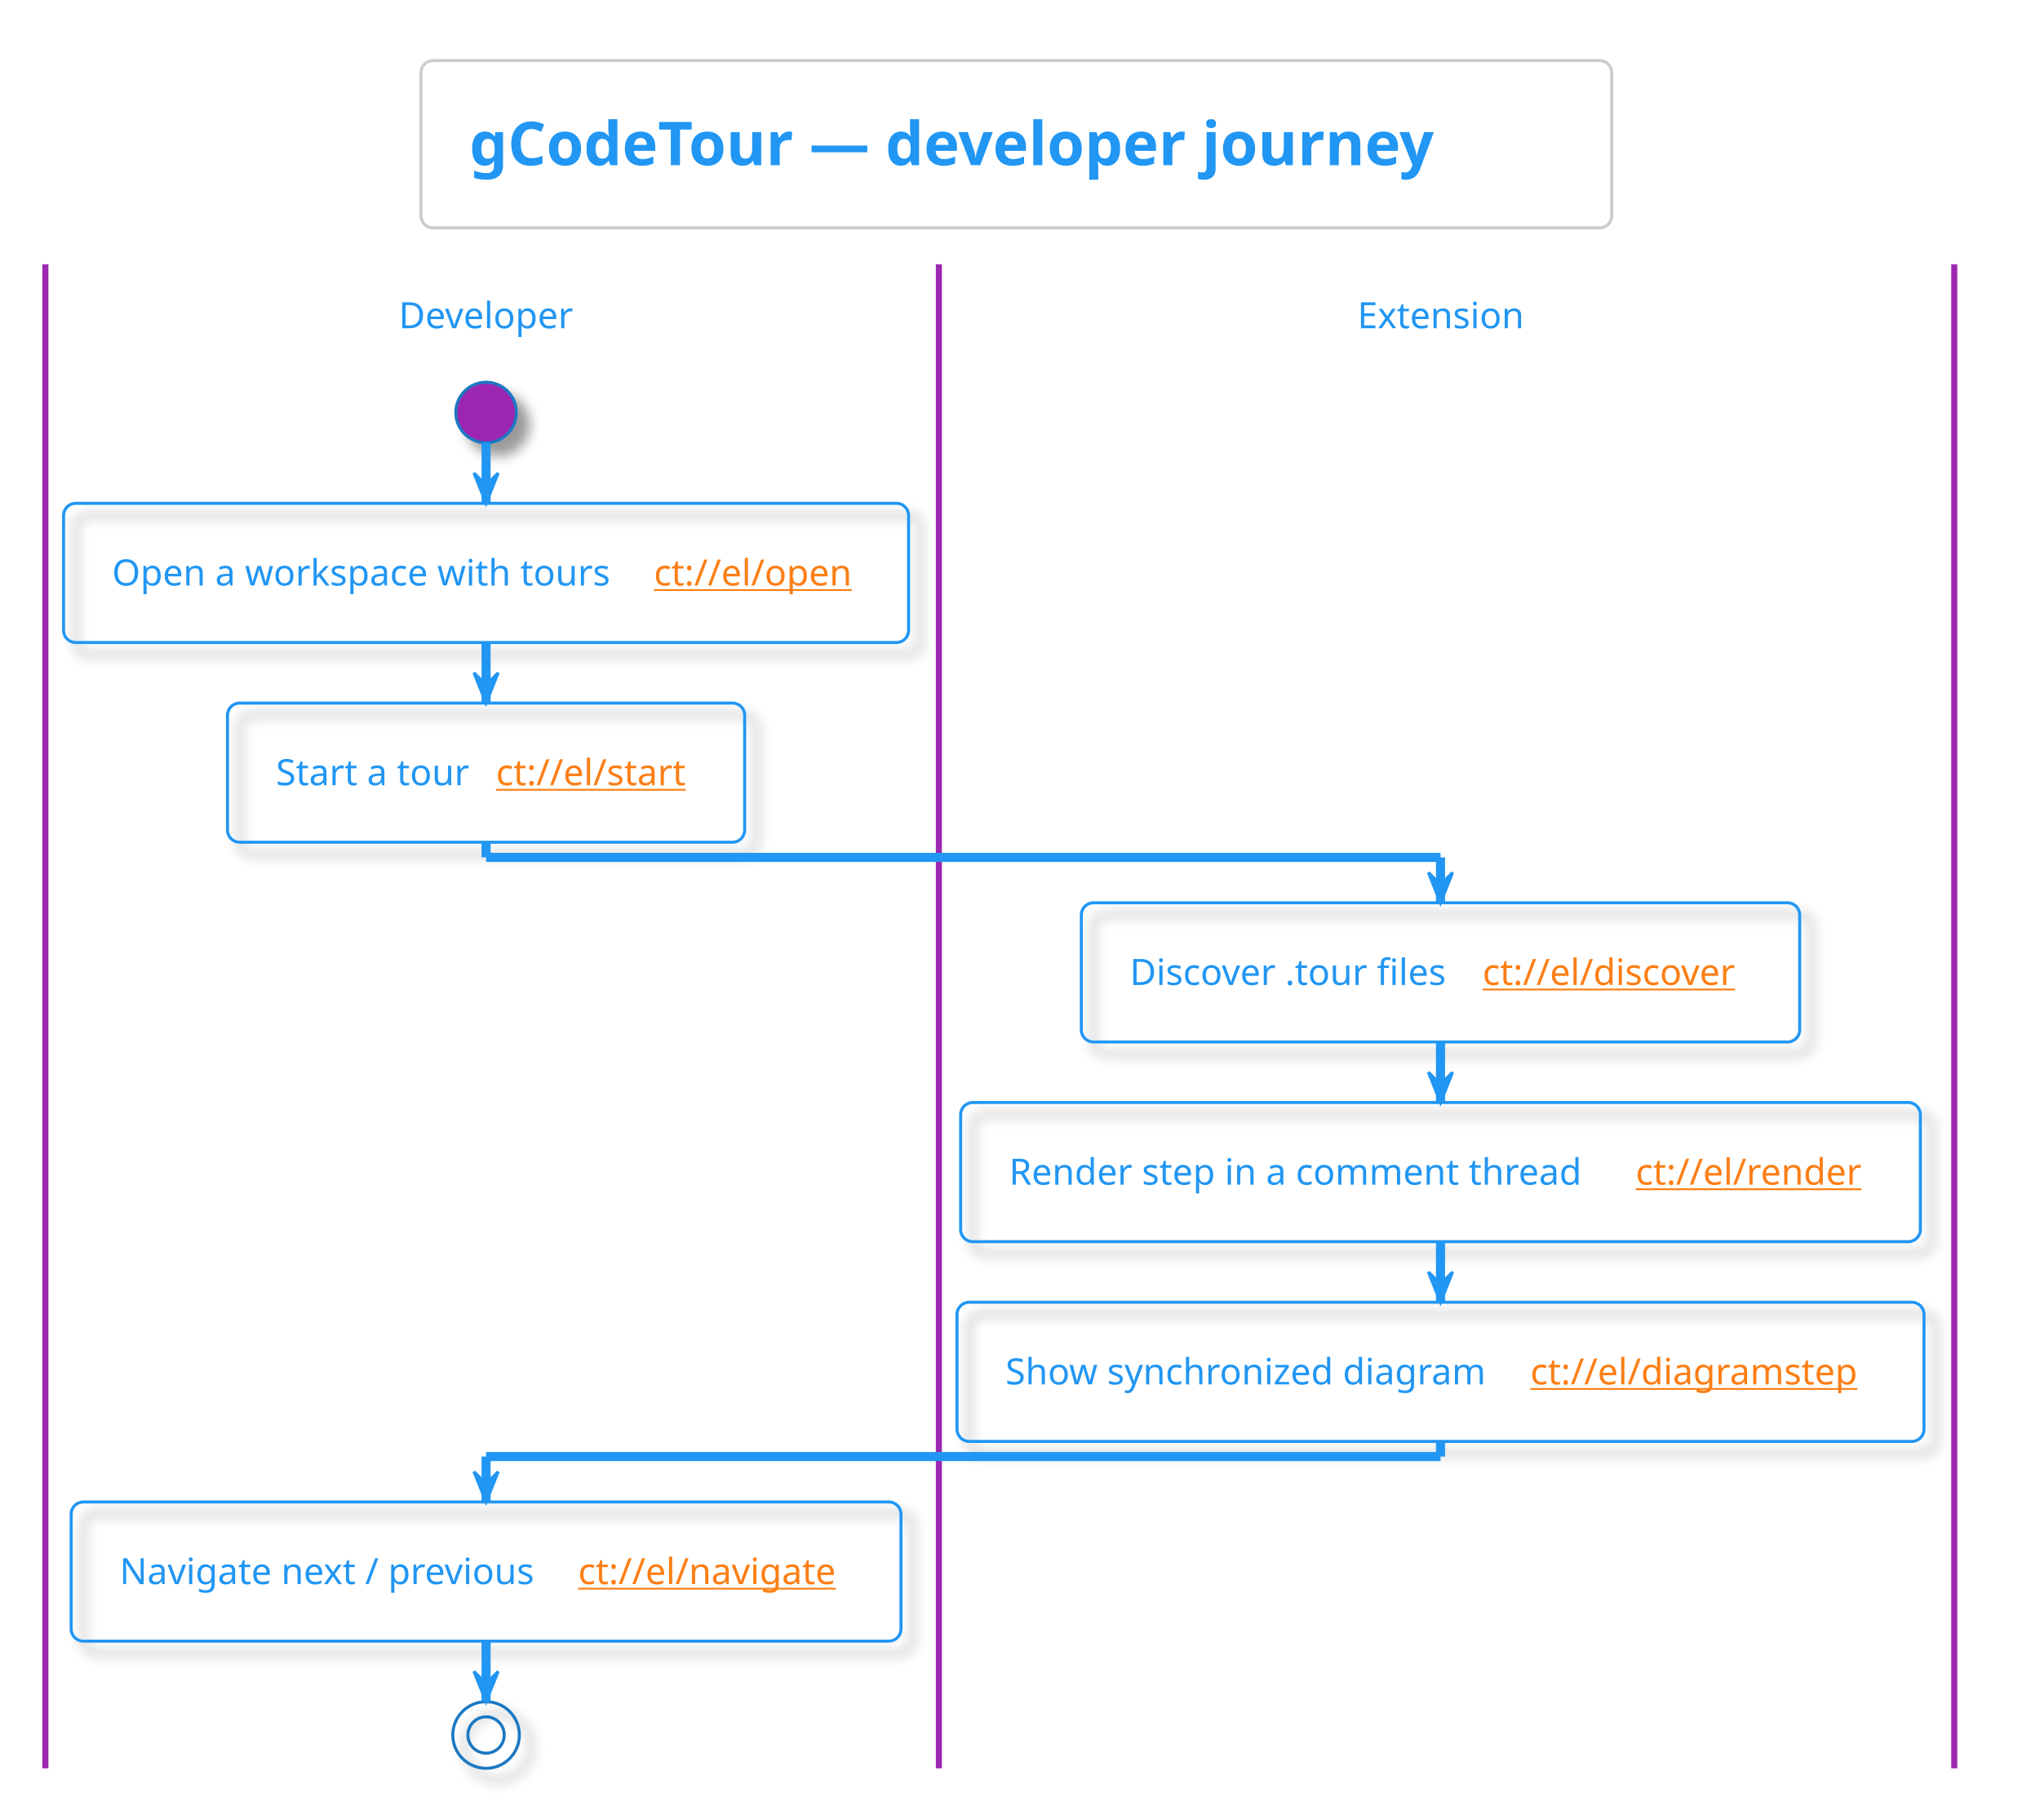
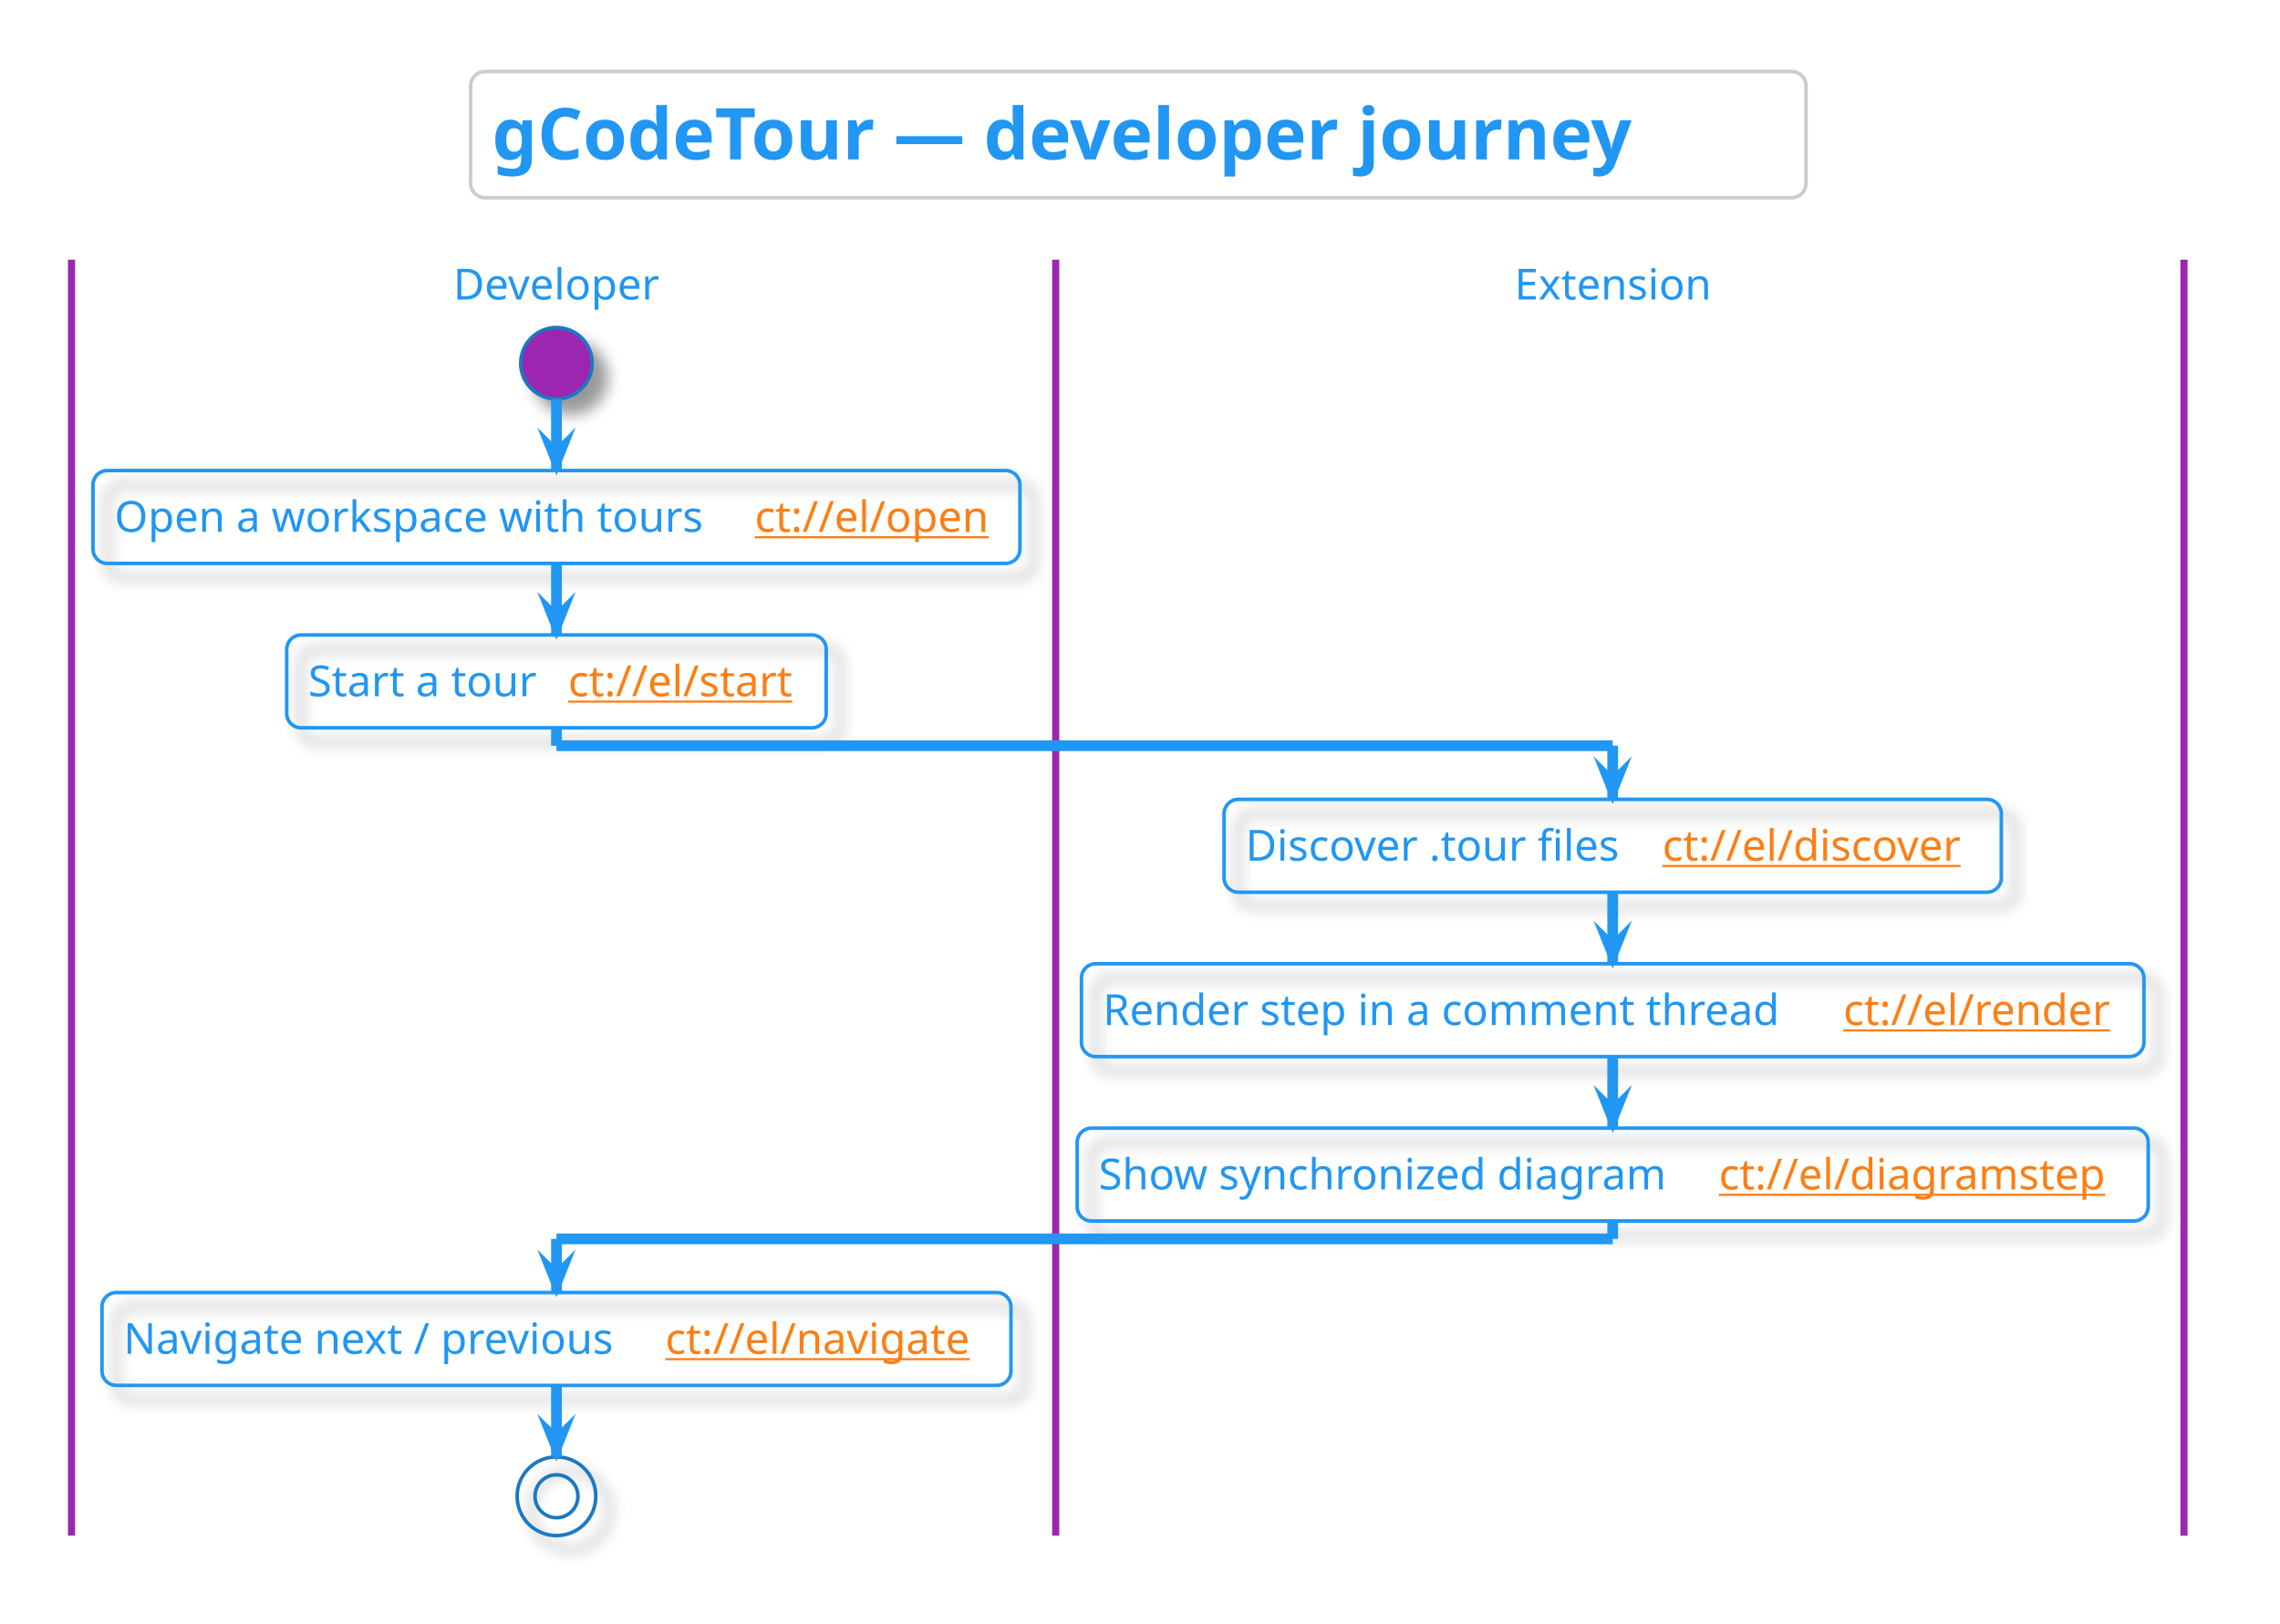
- <svg xmlns="http://www.w3.org/2000/svg" xmlns:xlink="http://www.w3.org/1999/xlink" contentStyleType="text/css" data-diagram-type="ACTIVITY" height="626.042px" preserveAspectRatio="none" style="width:702px;height:626px;background:#FFFFFF;" version="1.1" viewBox="0 0 702 626" width="702.083px" zoomAndPan="magnify">
+ <svg xmlns="http://www.w3.org/2000/svg" xmlns:xlink="http://www.w3.org/1999/xlink" contentStyleType="text/css" data-diagram-type="ACTIVITY" height="473.958px" preserveAspectRatio="none" style="width:664px;height:473px;background:#FFFFFF;" version="1.1" viewBox="0 0 664 473" width="664.583px" zoomAndPan="magnify">
  <defs>
-     <linearGradient id="g1i5qsjiipl6xj0" x1="50%" x2="50%" y1="0%" y2="100%">
+     <linearGradient id="gr5pct7zsmx1o0" x1="50%" x2="50%" y1="0%" y2="100%">
      <stop offset="0%" stop-color="#FFFFFF" />
      <stop offset="100%" stop-color="#FFFFFF" />
    </linearGradient>
-     <filter height="300%" id="f1i5qsjiipl6xj" width="300%" x="-1" y="-1">
+     <filter height="300%" id="fr5pct7zsmx1o" width="300%" x="-1" y="-1">
      <feGaussianBlur result="blurOut" stdDeviation="2.083" />
      <feColorMatrix in="blurOut" result="blurOut2" type="matrix" values="0 0 0 0 0 0 0 0 0 0 0 0 0 0 0 0 0 0 .4 0" />
      <feOffset dx="4.167" dy="4.167" in="blurOut2" result="blurOut3" />
      <feBlend in="SourceGraphic" in2="blurOut3" mode="normal" />
    </filter>
  </defs>
  <g>
    <g class="title" data-source-line="8">
-       <rect fill="none" height="57.585" rx="4.167" ry="4.167" style="stroke:#CCCCCC;stroke-width:1.042;" width="409.737" x="144.874" y="20.833" />
-       <text fill="#2196F3" font-family="'Verdana'" font-size="20.833" font-weight="bold" lengthAdjust="spacing" textLength="376.404" x="161.54" y="56.838">gCodeTour — developer journey</text>
+       <rect fill="none" height="36.751" rx="4.167" ry="4.167" style="stroke:#CCCCCC;stroke-width:1.042;" width="388.904" x="137.061" y="20.833" />
+       <text fill="#2196F3" font-family="'Verdana'" font-size="20.833" font-weight="700" lengthAdjust="spacing" textLength="376.404" x="143.311" y="46.421">gCodeTour — developer journey</text>
    </g>
-     <rect fill="url(#g1i5qsjiipl6xj0)" height="35.384" style="stroke:url(#g1i5qsjiipl6xj0);stroke-width:1.042;" width="668.234" x="15.625" y="90.918" />
-     <ellipse cx="167.268" cy="141.927" fill="#9C27B0" filter="url(#f1i5qsjiipl6xj)" rx="10.417" ry="10.417" style="stroke:#1A78C2;stroke-width:1.042;" />
-     <rect fill="none" filter="url(#f1i5qsjiipl6xj)" height="47.884" rx="4.167" ry="4.167" style="stroke:#2196F3;stroke-width:1.042;" width="290.786" x="21.875" y="173.177" />
-     <text fill="#2196F3" font-family="'Verdana'" font-size="12.5" lengthAdjust="spacing" textLength="182.501" x="38.542" y="201.446">Open a workspace with tours</text>
+     <rect fill="url(#gr5pct7zsmx1o0)" height="14.551" style="stroke:url(#gr5pct7zsmx1o0);stroke-width:1.042;" width="616.151" x="20.833" y="75.637" />
+     <ellipse cx="162.06" cy="105.813" fill="#9C27B0" filter="url(#fr5pct7zsmx1o)" rx="10.417" ry="10.417" style="stroke:#1A78C2;stroke-width:1.042;" />
+     <rect fill="none" filter="url(#fr5pct7zsmx1o)" height="27.051" rx="4.167" ry="4.167" style="stroke:#2196F3;stroke-width:1.042;" width="269.952" x="27.083" y="137.063" />
+     <text fill="#2196F3" font-family="'Verdana'" font-size="12.5" lengthAdjust="spacing" textLength="182.501" x="33.333" y="154.915">Open a workspace with tours</text>
    <a href="ct://el/open" target="_top" title="ct://el/open" xlink:actuate="onRequest" xlink:href="ct://el/open" xlink:show="new" xlink:title="ct://el/open" xlink:type="simple">
-       <text fill="#FD7E14" font-family="'Verdana'" font-size="12.5" lengthAdjust="spacing" text-decoration="underline" textLength="70.978" x="225.016" y="201.446">ct://el/open</text>
+       <text fill="#FD7E14" font-family="'Verdana'" font-size="12.5" lengthAdjust="spacing" text-decoration="underline" textLength="70.978" x="219.808" y="154.915">ct://el/open</text>
    </a>
-     <rect fill="none" filter="url(#f1i5qsjiipl6xj)" height="47.884" rx="4.167" ry="4.167" style="stroke:#2196F3;stroke-width:1.042;" width="177.956" x="78.29" y="241.894" />
-     <text fill="#2196F3" font-family="'Verdana'" font-size="12.5" lengthAdjust="spacing" textLength="71.753" x="94.957" y="270.164">Start a tour</text>
+     <rect fill="none" filter="url(#fr5pct7zsmx1o)" height="27.051" rx="4.167" ry="4.167" style="stroke:#2196F3;stroke-width:1.042;" width="157.123" x="83.498" y="184.947" />
+     <text fill="#2196F3" font-family="'Verdana'" font-size="12.5" lengthAdjust="spacing" textLength="71.753" x="89.748" y="202.799">Start a tour</text>
    <a href="ct://el/start" target="_top" title="ct://el/start" xlink:actuate="onRequest" xlink:href="ct://el/start" xlink:show="new" xlink:title="ct://el/start" xlink:type="simple">
-       <text fill="#FD7E14" font-family="'Verdana'" font-size="12.5" lengthAdjust="spacing" text-decoration="underline" textLength="68.897" x="170.683" y="270.164">ct://el/start</text>
+       <text fill="#FD7E14" font-family="'Verdana'" font-size="12.5" lengthAdjust="spacing" text-decoration="underline" textLength="68.897" x="165.474" y="202.799">ct://el/start</text>
    </a>
-     <rect fill="none" filter="url(#f1i5qsjiipl6xj)" height="47.884" rx="4.167" ry="4.167" style="stroke:#2196F3;stroke-width:1.042;" width="285.555" x="24.49" y="516.764" />
-     <text fill="#2196F3" font-family="'Verdana'" font-size="12.5" lengthAdjust="spacing" textLength="153.827" x="41.157" y="545.034">Navigate next / previous</text>
+     <rect fill="none" filter="url(#fr5pct7zsmx1o)" height="27.051" rx="4.167" ry="4.167" style="stroke:#2196F3;stroke-width:1.042;" width="264.722" x="29.699" y="376.483" />
+     <text fill="#2196F3" font-family="'Verdana'" font-size="12.5" lengthAdjust="spacing" textLength="153.827" x="35.949" y="394.336">Navigate next / previous</text>
    <a href="ct://el/navigate" target="_top" title="ct://el/navigate" xlink:actuate="onRequest" xlink:href="ct://el/navigate" xlink:show="new" xlink:title="ct://el/navigate" xlink:type="simple">
-       <text fill="#FD7E14" font-family="'Verdana'" font-size="12.5" lengthAdjust="spacing" text-decoration="underline" textLength="94.421" x="198.957" y="545.034">ct://el/navigate</text>
+       <text fill="#FD7E14" font-family="'Verdana'" font-size="12.5" lengthAdjust="spacing" text-decoration="underline" textLength="94.421" x="193.749" y="394.336">ct://el/navigate</text>
    </a>
-     <ellipse cx="167.268" cy="596.94" fill="none" filter="url(#f1i5qsjiipl6xj)" rx="11.458" ry="11.458" style="stroke:#1A78C2;stroke-width:1.042;" />
-     <ellipse cx="167.268" cy="596.94" fill="none" rx="6.25" ry="6.25" style="stroke:#1A78C2;stroke-width:1.042;" />
-     <line style="stroke:#9C27B0;stroke-width:2.083;" x1="15.625" x2="15.625" y1="90.918" y2="608.398" />
-     <rect fill="none" filter="url(#f1i5qsjiipl6xj)" height="47.884" rx="4.167" ry="4.167" style="stroke:#2196F3;stroke-width:1.042;" width="247.194" x="372.107" y="310.612" />
-     <text fill="#2196F3" font-family="'Verdana'" font-size="12.5" lengthAdjust="spacing" textLength="117.438" x="388.774" y="338.881">Discover .tour files</text>
+     <ellipse cx="162.06" cy="435.826" fill="none" filter="url(#fr5pct7zsmx1o)" rx="11.458" ry="11.458" style="stroke:#1A78C2;stroke-width:1.042;" />
+     <ellipse cx="162.06" cy="435.826" fill="none" rx="6.25" ry="6.25" style="stroke:#1A78C2;stroke-width:1.042;" />
+     <line style="stroke:#9C27B0;stroke-width:2.083;" x1="20.833" x2="20.833" y1="75.637" y2="447.284" />
+     <rect fill="none" filter="url(#fr5pct7zsmx1o)" height="27.051" rx="4.167" ry="4.167" style="stroke:#2196F3;stroke-width:1.042;" width="226.361" x="356.482" y="232.831" />
+     <text fill="#2196F3" font-family="'Verdana'" font-size="12.5" lengthAdjust="spacing" textLength="117.438" x="362.732" y="250.684">Discover .tour files</text>
    <a href="ct://el/discover" target="_top" title="ct://el/discover" xlink:actuate="onRequest" xlink:href="ct://el/discover" xlink:show="new" xlink:title="ct://el/discover" xlink:type="simple">
-       <text fill="#FD7E14" font-family="'Verdana'" font-size="12.5" lengthAdjust="spacing" text-decoration="underline" textLength="92.45" x="510.185" y="338.881">ct://el/discover</text>
+       <text fill="#FD7E14" font-family="'Verdana'" font-size="12.5" lengthAdjust="spacing" text-decoration="underline" textLength="92.45" x="484.143" y="250.684">ct://el/discover</text>
    </a>
-     <rect fill="none" filter="url(#f1i5qsjiipl6xj)" height="47.884" rx="4.167" ry="4.167" style="stroke:#2196F3;stroke-width:1.042;" width="330.263" x="330.572" y="379.329" />
-     <text fill="#2196F3" font-family="'Verdana'" font-size="12.5" lengthAdjust="spacing" textLength="211.658" x="347.239" y="407.599">Render step in a comment thread</text>
+     <rect fill="none" filter="url(#fr5pct7zsmx1o)" height="27.051" rx="4.167" ry="4.167" style="stroke:#2196F3;stroke-width:1.042;" width="309.43" x="314.947" y="280.715" />
+     <text fill="#2196F3" font-family="'Verdana'" font-size="12.5" lengthAdjust="spacing" textLength="211.658" x="321.197" y="298.568">Render step in a comment thread</text>
    <a href="ct://el/render" target="_top" title="ct://el/render" xlink:actuate="onRequest" xlink:href="ct://el/render" xlink:show="new" xlink:title="ct://el/render" xlink:type="simple">
-       <text fill="#FD7E14" font-family="'Verdana'" font-size="12.5" lengthAdjust="spacing" text-decoration="underline" textLength="81.299" x="562.87" y="407.599">ct://el/render</text>
+       <text fill="#FD7E14" font-family="'Verdana'" font-size="12.5" lengthAdjust="spacing" text-decoration="underline" textLength="81.299" x="536.829" y="298.568">ct://el/render</text>
    </a>
-     <rect fill="none" filter="url(#f1i5qsjiipl6xj)" height="47.884" rx="4.167" ry="4.167" style="stroke:#2196F3;stroke-width:1.042;" width="332.753" x="329.327" y="448.047" />
-     <text fill="#2196F3" font-family="'Verdana'" font-size="12.5" lengthAdjust="spacing" textLength="176.648" x="345.994" y="476.316">Show synchronized diagram</text>
+     <rect fill="none" filter="url(#fr5pct7zsmx1o)" height="27.051" rx="4.167" ry="4.167" style="stroke:#2196F3;stroke-width:1.042;" width="311.92" x="313.702" y="328.599" />
+     <text fill="#2196F3" font-family="'Verdana'" font-size="12.5" lengthAdjust="spacing" textLength="176.648" x="319.952" y="346.452">Show synchronized diagram</text>
    <a href="ct://el/diagramstep" target="_top" title="ct://el/diagramstep" xlink:actuate="onRequest" xlink:href="ct://el/diagramstep" xlink:show="new" xlink:title="ct://el/diagramstep" xlink:type="simple">
-       <text fill="#FD7E14" font-family="'Verdana'" font-size="12.5" lengthAdjust="spacing" text-decoration="underline" textLength="118.799" x="526.615" y="476.316">ct://el/diagramstep</text>
+       <text fill="#FD7E14" font-family="'Verdana'" font-size="12.5" lengthAdjust="spacing" text-decoration="underline" textLength="118.799" x="500.574" y="346.452">ct://el/diagramstep</text>
    </a>
-     <line style="stroke:#9C27B0;stroke-width:2.083;" x1="323.077" x2="323.077" y1="90.918" y2="608.398" />
-     <line style="stroke:#9C27B0;stroke-width:2.083;" x1="672.498" x2="672.498" y1="90.918" y2="608.398" />
-     <line style="stroke:#2196F3;stroke-width:3.125;" x1="167.268" x2="167.268" y1="152.344" y2="173.177" />
-     <polygon fill="#2196F3" points="163.101,162.76,167.268,173.177,171.435,162.76,167.268,166.927" style="stroke:#2196F3;stroke-width:1.042;" />
-     <line style="stroke:#2196F3;stroke-width:3.125;" x1="167.268" x2="167.268" y1="221.061" y2="241.894" />
-     <polygon fill="#2196F3" points="163.101,231.478,167.268,241.894,171.435,231.478,167.268,235.644" style="stroke:#2196F3;stroke-width:1.042;" />
-     <line style="stroke:#2196F3;stroke-width:3.125;" x1="167.268" x2="167.268" y1="564.648" y2="585.482" />
-     <polygon fill="#2196F3" points="163.101,575.065,167.268,585.482,171.435,575.065,167.268,579.232" style="stroke:#2196F3;stroke-width:1.042;" />
-     <line style="stroke:#2196F3;stroke-width:3.125;" x1="495.704" x2="495.704" y1="358.496" y2="379.329" />
-     <polygon fill="#2196F3" points="491.538,368.913,495.704,379.329,499.871,368.913,495.704,373.079" style="stroke:#2196F3;stroke-width:1.042;" />
-     <line style="stroke:#2196F3;stroke-width:3.125;" x1="495.704" x2="495.704" y1="427.214" y2="448.047" />
-     <polygon fill="#2196F3" points="491.538,437.63,495.704,448.047,499.871,437.63,495.704,441.797" style="stroke:#2196F3;stroke-width:1.042;" />
-     <line style="stroke:#2196F3;stroke-width:3.125;" x1="167.268" x2="167.268" y1="289.779" y2="294.987" />
-     <line style="stroke:#2196F3;stroke-width:3.125;" x1="167.268" x2="495.704" y1="294.987" y2="294.987" />
-     <line style="stroke:#2196F3;stroke-width:3.125;" x1="495.704" x2="495.704" y1="294.987" y2="310.612" />
-     <polygon fill="#2196F3" points="491.538,300.195,495.704,310.612,499.871,300.195,495.704,304.362" style="stroke:#2196F3;stroke-width:1.042;" />
-     <line style="stroke:#2196F3;stroke-width:3.125;" x1="495.704" x2="495.704" y1="495.931" y2="501.139" />
-     <line style="stroke:#2196F3;stroke-width:3.125;" x1="495.704" x2="167.268" y1="501.139" y2="501.139" />
-     <line style="stroke:#2196F3;stroke-width:3.125;" x1="167.268" x2="167.268" y1="501.139" y2="516.764" />
-     <polygon fill="#2196F3" points="163.101,506.348,167.268,516.764,171.435,506.348,167.268,510.514" style="stroke:#2196F3;stroke-width:1.042;" />
-     <text fill="#2196F3" font-family="'Verdana'" font-size="12.5" lengthAdjust="spacing" textLength="64.288" x="137.207" y="112.937">Developer</text>
-     <text fill="#2196F3" font-family="'Verdana'" font-size="12.5" lengthAdjust="spacing" textLength="61.365" x="467.105" y="112.937">Extension</text>
+     <line style="stroke:#9C27B0;stroke-width:2.083;" x1="307.452" x2="307.452" y1="75.637" y2="447.284" />
+     <line style="stroke:#9C27B0;stroke-width:2.083;" x1="636.039" x2="636.039" y1="75.637" y2="447.284" />
+     <line style="stroke:#2196F3;stroke-width:3.125;" x1="162.06" x2="162.06" y1="116.229" y2="137.063" />
+     <polygon fill="#2196F3" points="157.893,126.646,162.06,137.063,166.226,126.646,162.06,130.813" style="stroke:#2196F3;stroke-width:1.042;stroke-linejoin:miter;stroke-miterlimit:10;" />
+     <line style="stroke:#2196F3;stroke-width:3.125;" x1="162.06" x2="162.06" y1="164.113" y2="184.947" />
+     <polygon fill="#2196F3" points="157.893,174.53,162.06,184.947,166.226,174.53,162.06,178.697" style="stroke:#2196F3;stroke-width:1.042;stroke-linejoin:miter;stroke-miterlimit:10;" />
+     <line style="stroke:#2196F3;stroke-width:3.125;" x1="162.06" x2="162.06" y1="403.534" y2="424.367" />
+     <polygon fill="#2196F3" points="157.893,413.951,162.06,424.367,166.226,413.951,162.06,418.117" style="stroke:#2196F3;stroke-width:1.042;stroke-linejoin:miter;stroke-miterlimit:10;" />
+     <line style="stroke:#2196F3;stroke-width:3.125;" x1="469.663" x2="469.663" y1="259.882" y2="280.715" />
+     <polygon fill="#2196F3" points="465.496,270.298,469.663,280.715,473.829,270.298,469.663,274.465" style="stroke:#2196F3;stroke-width:1.042;stroke-linejoin:miter;stroke-miterlimit:10;" />
+     <line style="stroke:#2196F3;stroke-width:3.125;" x1="469.663" x2="469.663" y1="307.766" y2="328.599" />
+     <polygon fill="#2196F3" points="465.496,318.182,469.663,328.599,473.829,318.182,469.663,322.349" style="stroke:#2196F3;stroke-width:1.042;stroke-linejoin:miter;stroke-miterlimit:10;" />
+     <line style="stroke:#2196F3;stroke-width:3.125;" x1="162.06" x2="162.06" y1="211.998" y2="217.206" />
+     <line style="stroke:#2196F3;stroke-width:3.125;" x1="162.06" x2="469.663" y1="217.206" y2="217.206" />
+     <line style="stroke:#2196F3;stroke-width:3.125;" x1="469.663" x2="469.663" y1="217.206" y2="232.831" />
+     <polygon fill="#2196F3" points="465.496,222.414,469.663,232.831,473.829,222.414,469.663,226.581" style="stroke:#2196F3;stroke-width:1.042;stroke-linejoin:miter;stroke-miterlimit:10;" />
+     <line style="stroke:#2196F3;stroke-width:3.125;" x1="469.663" x2="469.663" y1="355.65" y2="360.858" />
+     <line style="stroke:#2196F3;stroke-width:3.125;" x1="469.663" x2="162.06" y1="360.858" y2="360.858" />
+     <line style="stroke:#2196F3;stroke-width:3.125;" x1="162.06" x2="162.06" y1="360.858" y2="376.483" />
+     <polygon fill="#2196F3" points="157.893,366.067,162.06,376.483,166.226,366.067,162.06,370.233" style="stroke:#2196F3;stroke-width:1.042;stroke-linejoin:miter;stroke-miterlimit:10;" />
+     <text fill="#2196F3" font-family="'Verdana'" font-size="12.5" lengthAdjust="spacing" textLength="64.288" x="131.999" y="87.24">Developer</text>
+     <text fill="#2196F3" font-family="'Verdana'" font-size="12.5" lengthAdjust="spacing" textLength="61.365" x="441.063" y="87.24">Extension</text>
  </g>
</svg>
